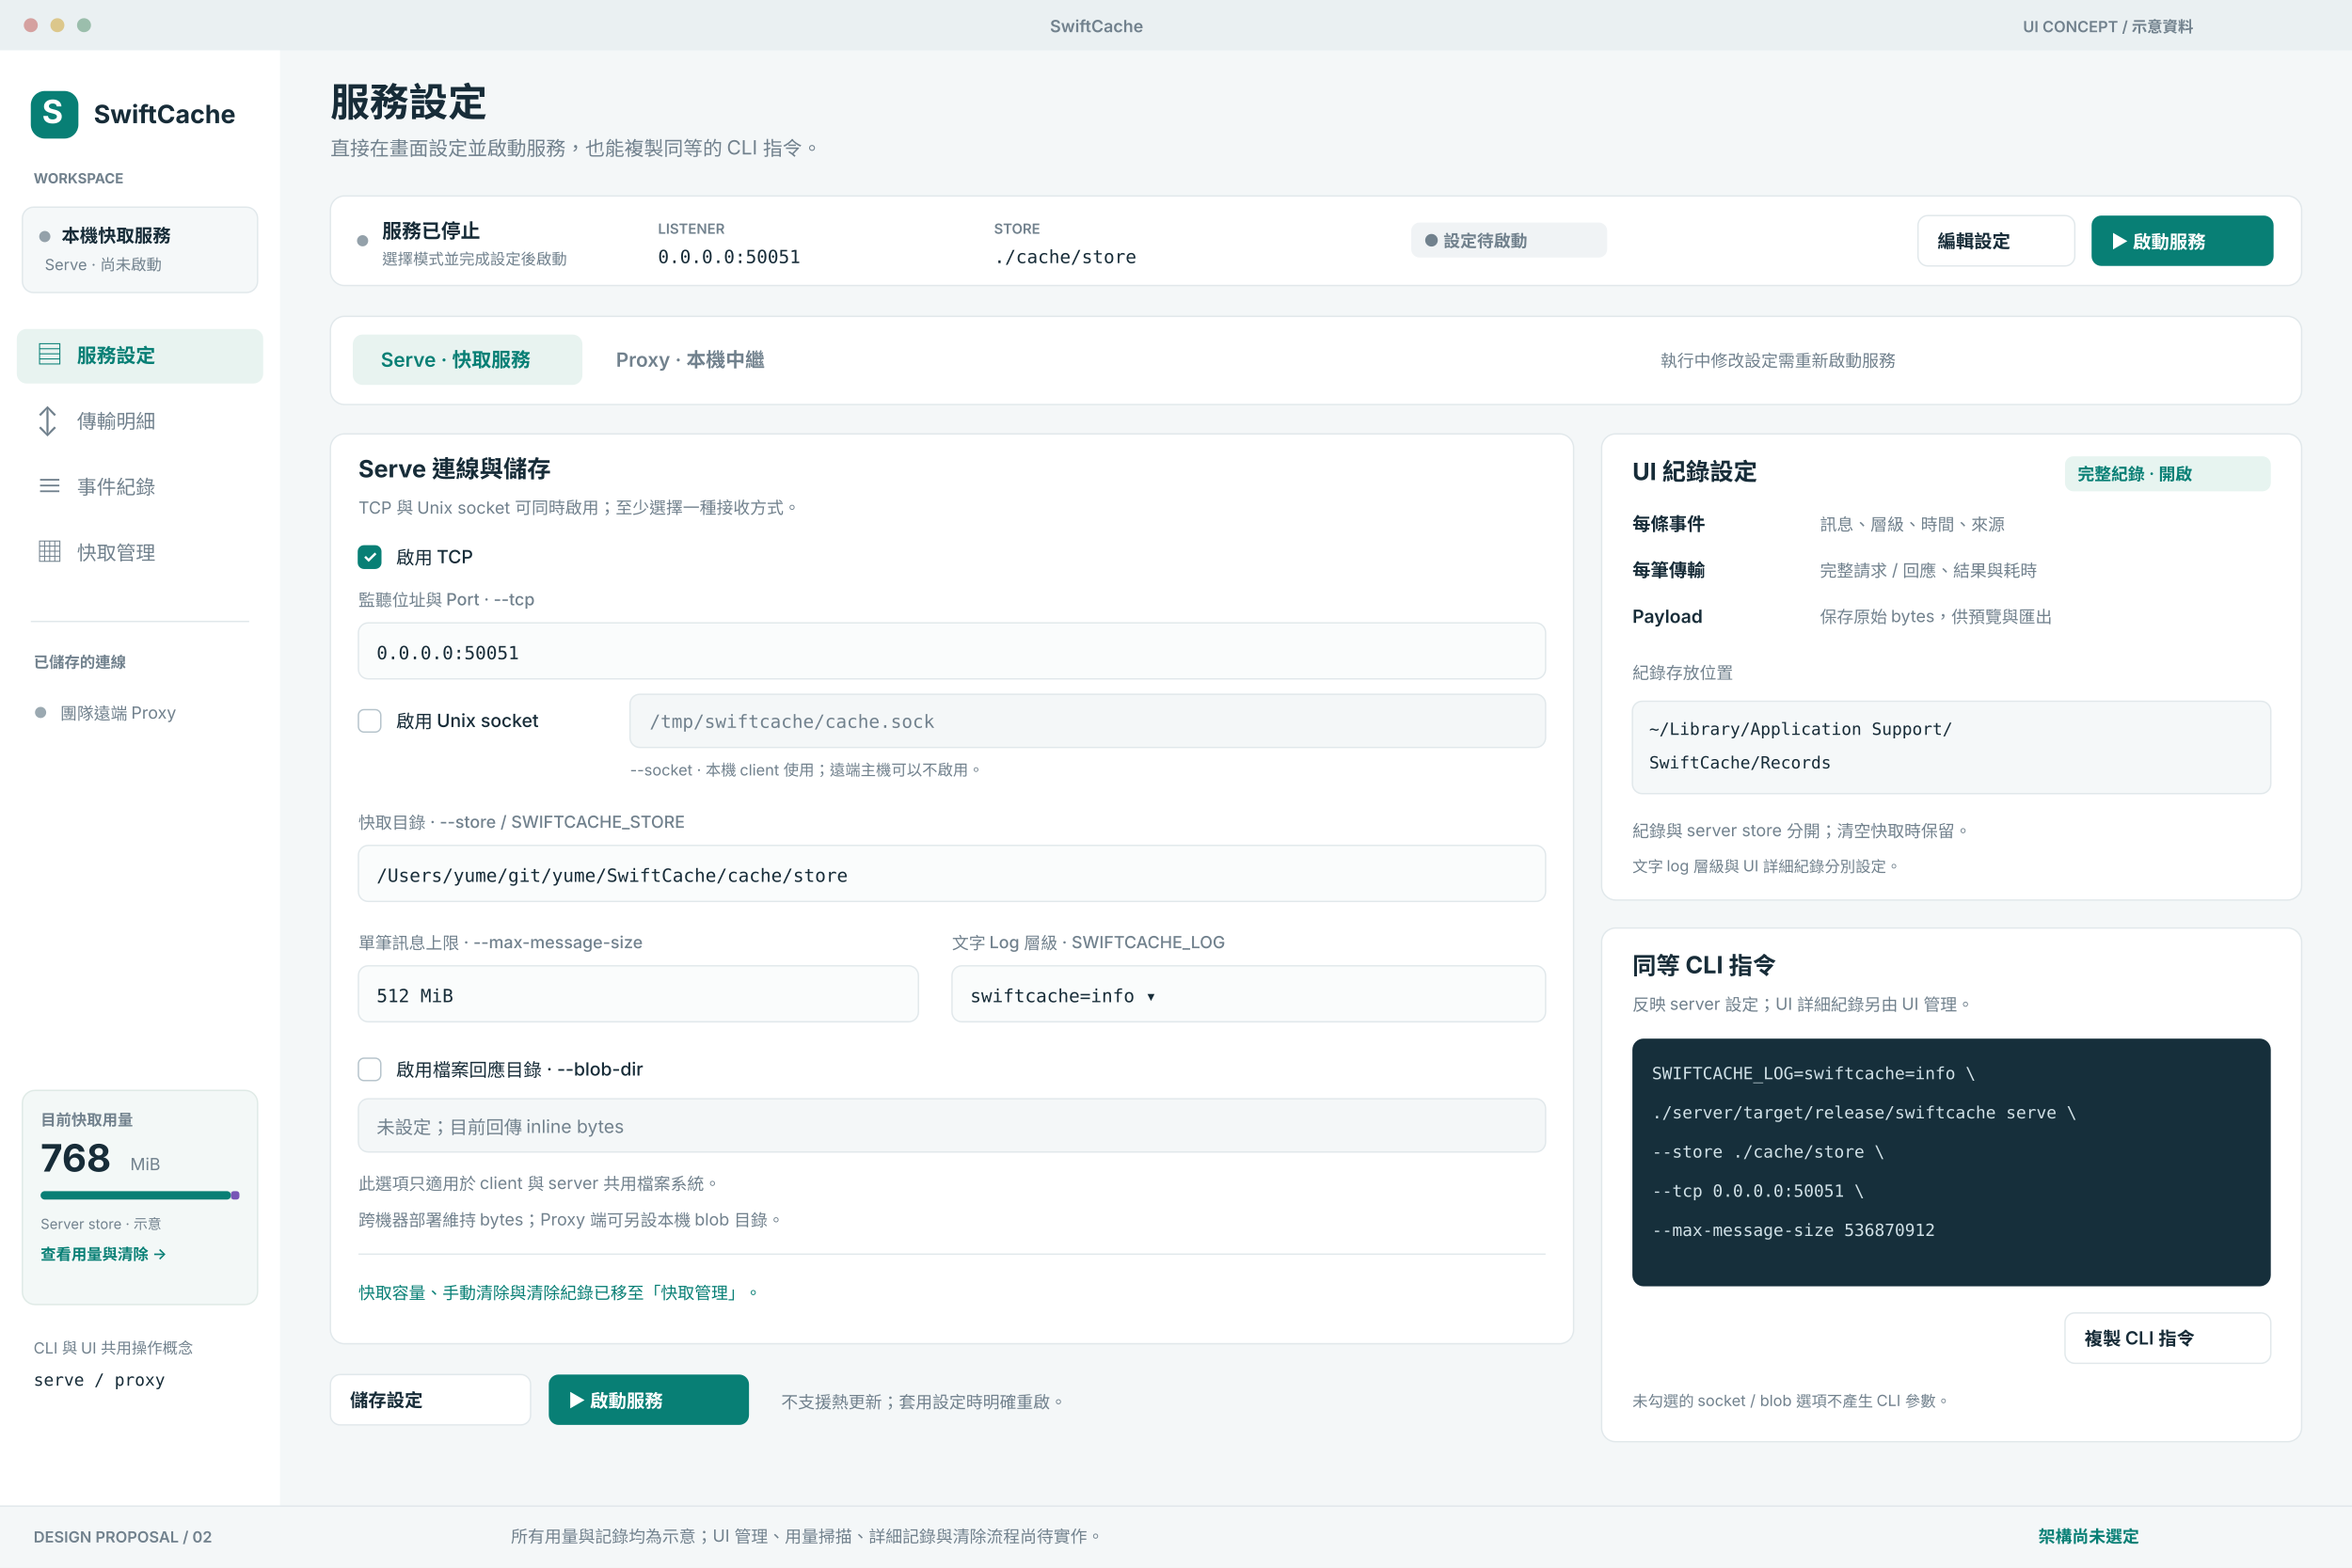
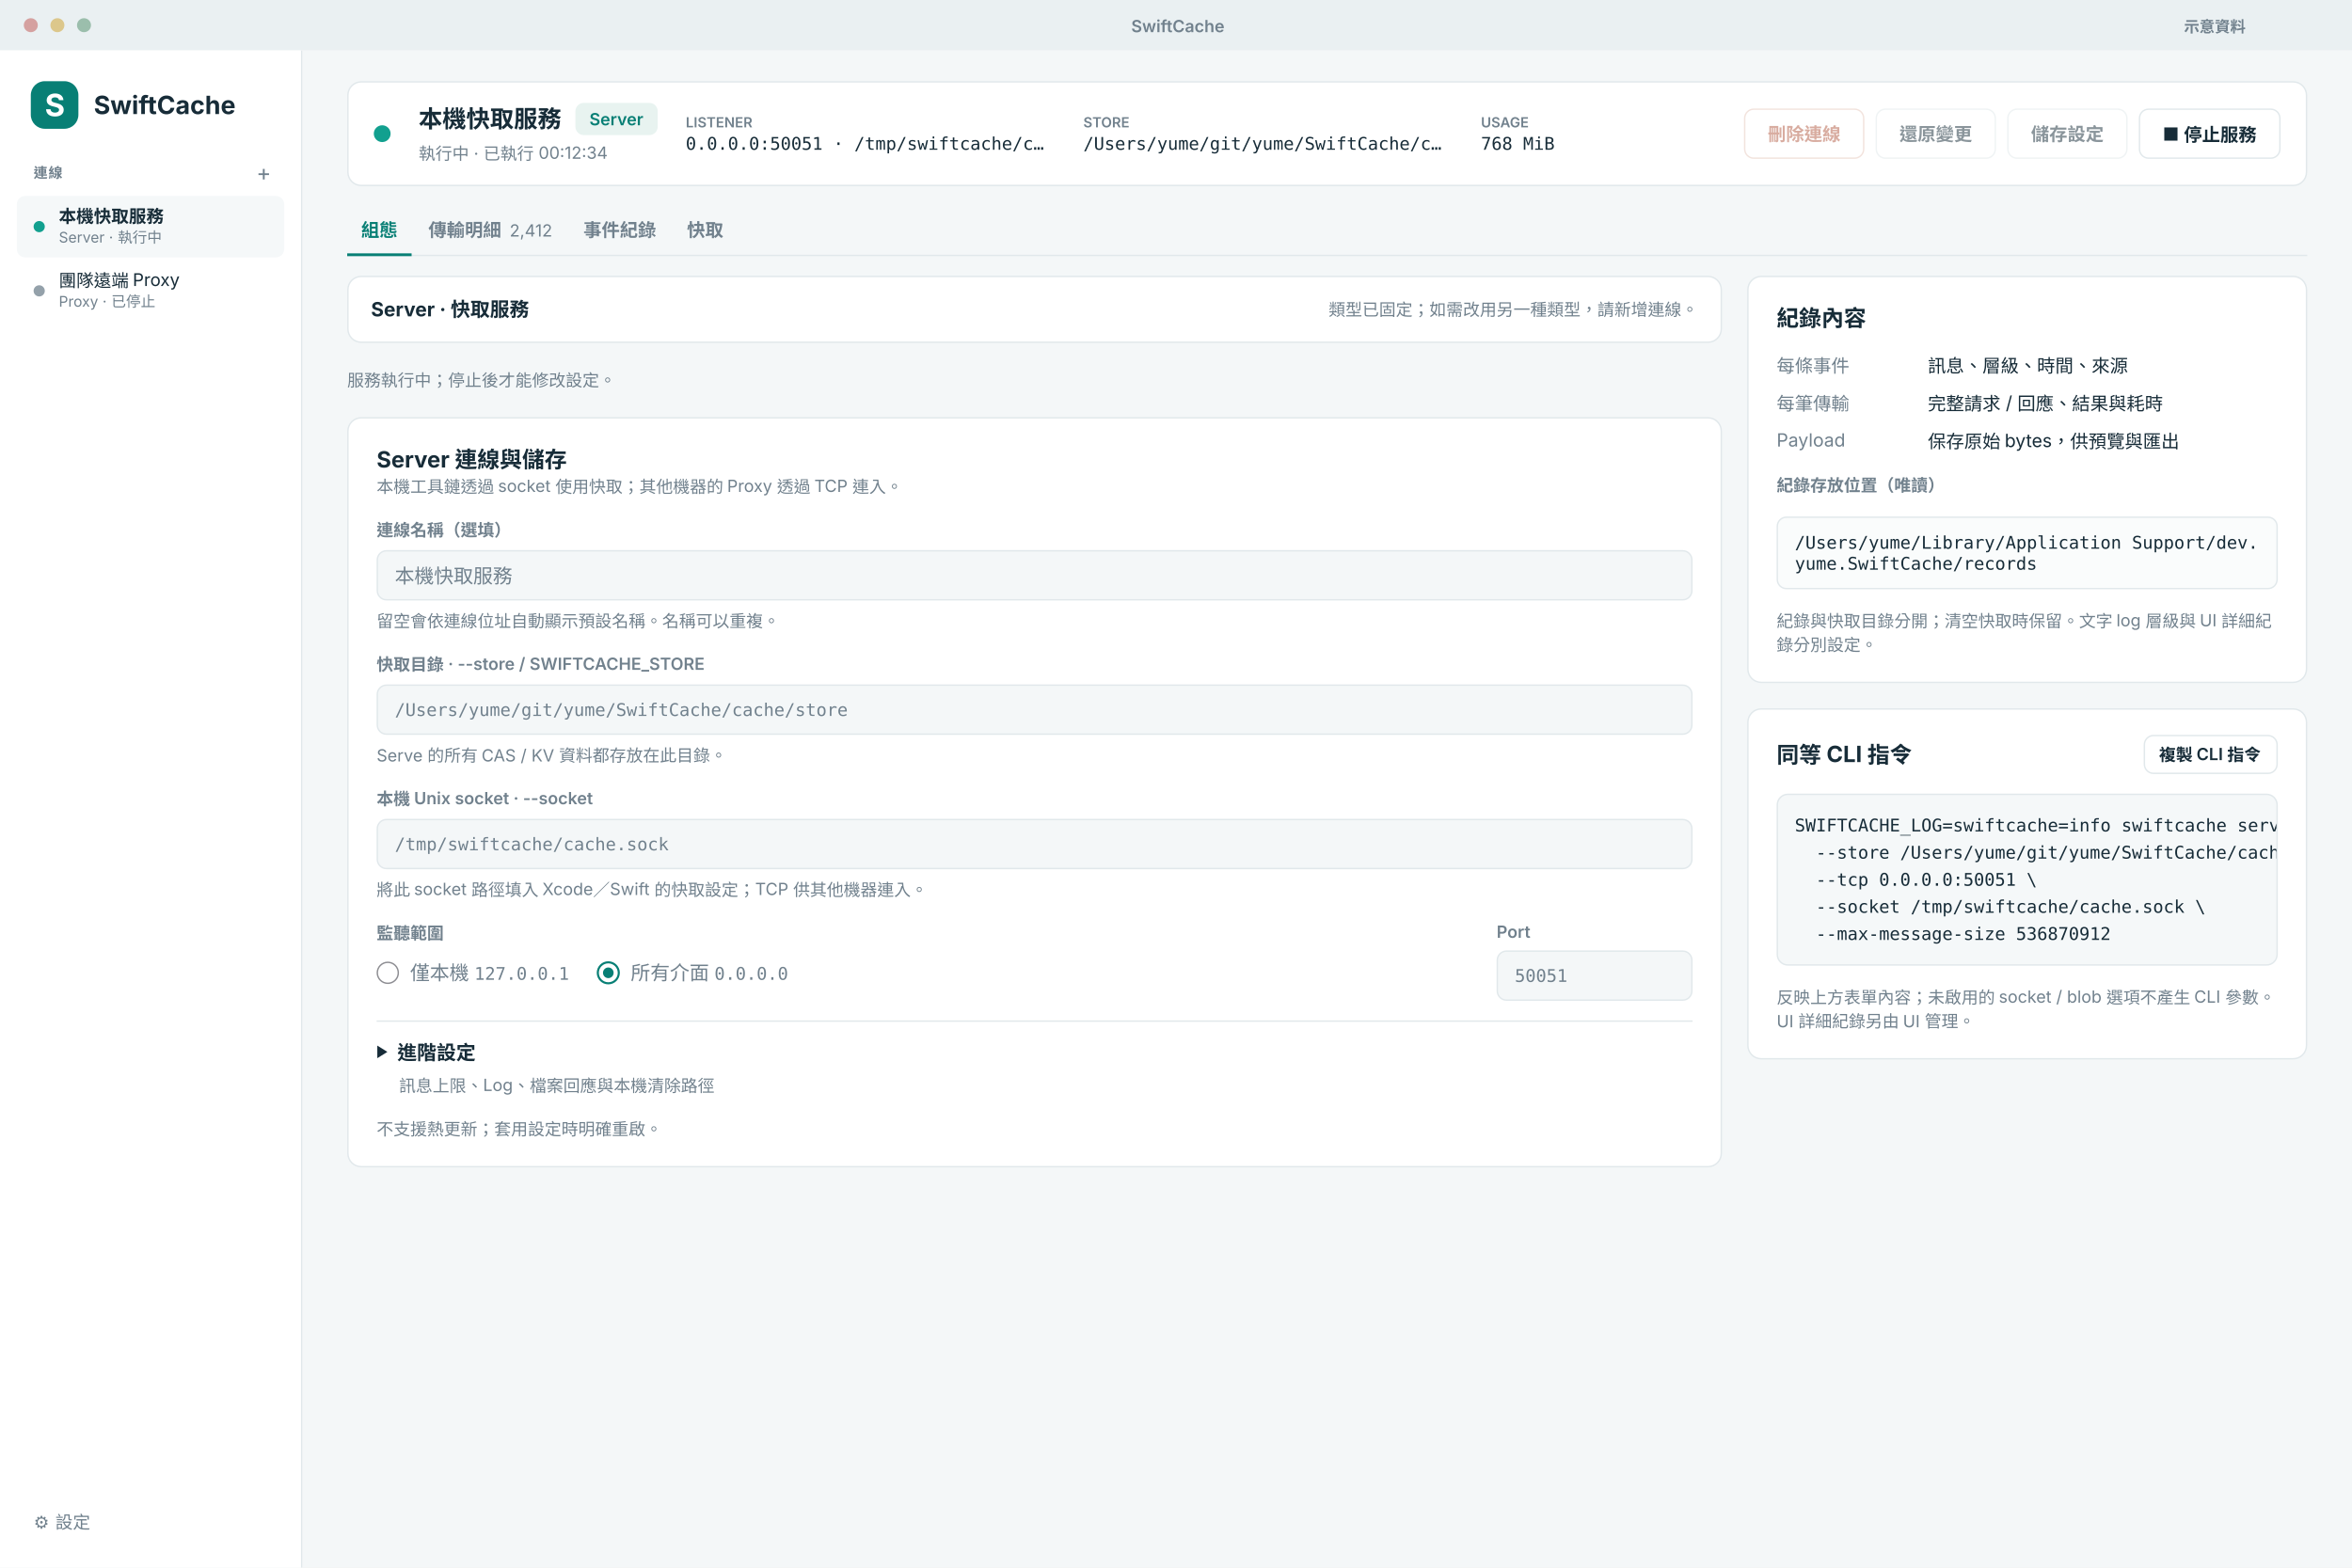
- <svg xmlns="http://www.w3.org/2000/svg" width="1680" height="1120" viewBox="0 0 1680 1120" role="img" aria-labelledby="title desc">
+ <svg xmlns="http://www.w3.org/2000/svg" width="1680" height="1120" viewBox="0 0 1680 1120" role="img" aria-labelledby="title desc" xml:space="preserve">
  <defs>
    <style>text{font-family:Inter,-apple-system,BlinkMacSystemFont,'PingFang TC','Noto Sans CJK TC',sans-serif}.mono{font-family:'SF Mono',Menlo,monospace}text{text-rendering:optimizeLegibility}</style>
+     <clipPath id="c1">
+       <rect x="42" y="111" width="75" height="16.3" rx="0" />
+     </clipPath>
+     <clipPath id="c2">
+       <rect x="42" y="156.9" width="86.3" height="16.3" rx="0" />
+     </clipPath>
+     <clipPath id="c3">
+       <rect x="0" y="0" width="215" height="1084" rx="0" />
+     </clipPath>
+     <clipPath id="c4">
+       <rect x="299" y="37" width="102" height="24" rx="0" />
+     </clipPath>
+     <clipPath id="c5">
+       <rect x="489.8" y="59" width="260" height="15" rx="0" />
+     </clipPath>
+     <clipPath id="c6">
+       <rect x="773.8" y="59" width="260" height="15" rx="0" />
+     </clipPath>
+     <clipPath id="c7">
+       <rect x="1057.8" y="59" width="52.7" height="15" rx="0" />
+     </clipPath>
+     <clipPath id="c8">
+       <rect x="270" y="358" width="938" height="34" rx="6" />
+     </clipPath>
+     <clipPath id="c9">
+       <rect x="270" y="454" width="938" height="34" rx="6" />
+     </clipPath>
+     <clipPath id="c10">
+       <rect x="270" y="550" width="938" height="34" rx="6" />
+     </clipPath>
+     <clipPath id="c11">
+       <rect x="1070" y="644" width="138" height="34" rx="6" />
+     </clipPath>
+     <clipPath id="c12">
+       <rect x="1270" y="532" width="356" height="120.9" rx="7" />
+     </clipPath>
+     <clipPath id="c13">
+       <rect x="216" y="0" width="1464" height="1084" rx="0" />
+     </clipPath>
  </defs>
-   <rect x="0" y="0" width="1680" height="1120" rx="0" fill="#F4F7F8" stroke="none" />
  <rect x="0" y="0" width="1680" height="36" rx="0" fill="#EAF0F2" stroke="none" />
  <circle cx="22" cy="18" r="5" fill="#D5A1A0" />
  <circle cx="41" cy="18" r="5" fill="#DCC78B" />
  <circle cx="60" cy="18" r="5" fill="#9BBEAC" />
-   <text x="750" y="23" font-size="12" fill="#71818D" font-weight="600">SwiftCache</text>
-   <text x="1445" y="23" font-size="11" fill="#71818D" font-weight="600">UI CONCEPT / 示意資料</text>
-   <rect x="0" y="36" width="200" height="1040" rx="0" fill="#fff" stroke="none" />
-   <rect x="22" y="65" width="34" height="34" rx="10" fill="#087F75" stroke="none" />
-   <text x="30" y="88" font-size="23" fill="#fff" font-weight="700">S</text>
-   <text x="67" y="88" font-size="18" fill="#172C38" font-weight="700">SwiftCache</text>
-   <text x="24" y="131" font-size="10" fill="#71818D" font-weight="700">WORKSPACE</text>
-   <rect x="16" y="148" width="168" height="61" rx="8" fill="#F5F8F9" stroke="#E1E8EB" />
-   <circle cx="32" cy="169" r="4" fill="#94A1AA" />
-   <text x="44" y="173" font-size="13" fill="#172C38" font-weight="600">本機快取服務</text>
-   <text x="32" y="193" font-size="11" fill="#71818D" font-weight="400">Serve · 尚未啟動</text>
-   <rect x="12" y="235" width="176" height="39" rx="7" fill="#E8F3F0" stroke="none" />
-   <text x="26" y="260" font-size="19" fill="#087F75" font-weight="400">▤</text>
-   <text x="55" y="259" font-size="14" fill="#087F75" font-weight="600">服務設定</text>
-   <rect x="12" y="282" width="176" height="39" rx="7" fill="#fff" stroke="none" />
-   <text x="26" y="307" font-size="19" fill="#71818D" font-weight="400">↕</text>
-   <text x="55" y="306" font-size="14" fill="#71818D" font-weight="400">傳輸明細</text>
-   <rect x="12" y="329" width="176" height="39" rx="7" fill="#fff" stroke="none" />
-   <text x="26" y="354" font-size="19" fill="#71818D" font-weight="400">≡</text>
-   <text x="55" y="353" font-size="14" fill="#71818D" font-weight="400">事件紀錄</text>
-   <rect x="12" y="376" width="176" height="39" rx="7" fill="#fff" stroke="none" />
-   <text x="26" y="401" font-size="19" fill="#71818D" font-weight="400">▦</text>
-   <text x="55" y="400" font-size="14" fill="#71818D" font-weight="400">快取管理</text>
-   <path d="M22 444H178" fill="none" stroke="#E1E8EB" />
-   <text x="24" y="477" font-size="11" fill="#71818D" font-weight="600">已儲存的連線</text>
-   <circle cx="29" cy="509" r="4" fill="#9BA9B1" />
-   <text x="43" y="514" font-size="12" fill="#71818D" font-weight="400">團隊遠端 Proxy</text>
-   <rect x="16" y="779" width="168" height="153" rx="9" fill="#F3F8F7" stroke="#DFEAE6" />
-   <text x="29" y="804" font-size="11" fill="#71818D" font-weight="600">目前快取用量</text>
-   <text x="29" y="837" font-size="27" fill="#172C38" font-weight="650">768</text>
-   <text x="93" y="836" font-size="12" fill="#71818D" font-weight="400">MiB</text>
-   <rect x="29" y="851" width="142" height="6" rx="3" fill="#E1E9E7" stroke="none" />
-   <rect x="29" y="851" width="136" height="6" rx="3" fill="#087F75" stroke="none" />
-   <rect x="165" y="851" width="6" height="6" rx="2" fill="#7755B6" stroke="none" />
-   <text x="29" y="878" font-size="10" fill="#71818D" font-weight="400">Server store · 示意</text>
-   <text x="29" y="900" font-size="11" fill="#087F75" font-weight="600">查看用量與清除  →</text>
-   <text x="24" y="967" font-size="11" fill="#71818D" font-weight="400">CLI 與 UI 共用操作概念</text>
-   <text x="24" y="990" font-size="12" fill="#172C38" font-weight="500" class="mono">serve / proxy</text>
-   <path d="M0 1076H1680" fill="none" stroke="#E1E8EB" />
-   <text x="24" y="1102" font-size="11" fill="#71818D" font-weight="600">DESIGN PROPOSAL   /   02</text>
-   <text x="365" y="1102" font-size="12" fill="#71818D" font-weight="400">所有用量與記錄均為示意；UI 管理、用量掃描、詳細記錄與清除流程尚待實作。</text>
-   <text x="1456" y="1102" font-size="12" fill="#087F75" font-weight="600">架構尚未選定</text>
-   <text x="236" y="83" font-size="28" fill="#172C38" font-weight="650">服務設定</text>
-   <text x="236" y="111" font-size="14" fill="#71818D" font-weight="400">直接在畫面設定並啟動服務，也能複製同等的 CLI 指令。</text>
-   <rect x="236" y="140" width="1408" height="64" rx="10" fill="#fff" stroke="#E1E8EB" />
-   <circle cx="259" cy="172" r="4" fill="#94A1AA" />
-   <text x="273" y="170" font-size="14" fill="#172C38" font-weight="600">服務已停止</text>
-   <text x="273" y="189" font-size="11" fill="#71818D" font-weight="400">選擇模式並完成設定後啟動</text>
-   <text x="470" y="167" font-size="10" fill="#71818D" font-weight="600">LISTENER</text>
-   <text x="470" y="188" font-size="13" fill="#172C38" font-weight="400" class="mono">0.0.0.0:50051</text>
-   <text x="710" y="167" font-size="10" fill="#71818D" font-weight="600">STORE</text>
-   <text x="710" y="188" font-size="13" fill="#172C38" font-weight="400" class="mono">./cache/store</text>
-   <rect x="1008" y="159" width="140" height="25" rx="6" fill="#F0F3F5" stroke="none" />
-   <text x="1017" y="176" font-size="12" fill="#71818D" font-weight="600">●  設定待啟動</text>
-   <rect x="1370" y="154" width="112" height="36" rx="7" fill="#fff" stroke="#E1E8EB" />
-   <text x="1384" y="177" font-size="13" fill="#172C38" font-weight="600">編輯設定</text>
-   <rect x="1494" y="154" width="130" height="36" rx="7" fill="#087F75" stroke="none" />
-   <text x="1508" y="177" font-size="13" fill="#fff" font-weight="600">▶  啟動服務</text>
-   <rect x="236" y="226" width="1408" height="63" rx="10" fill="#fff" stroke="#E1E8EB" />
-   <rect x="252" y="239" width="164" height="36" rx="7" fill="#E8F3F0" stroke="none" />
-   <text x="272" y="262" font-size="14" fill="#087F75" font-weight="600">Serve · 快取服務</text>
-   <text x="440" y="262" font-size="14" fill="#71818D" font-weight="600">Proxy · 本機中繼</text>
-   <text x="1186" y="262" font-size="12" fill="#71818D" font-weight="400">執行中修改設定需重新啟動服務</text>
-   <rect x="236" y="310" width="888" height="650" rx="10" fill="#fff" stroke="#E1E8EB" />
-   <text x="256" y="341" font-size="17" fill="#172C38" font-weight="650">Serve 連線與儲存</text>
-   <text x="256" y="367" font-size="12" fill="#71818D" font-weight="400">TCP 與 Unix socket 可同時啟用；至少選擇一種接收方式。</text>
-   <rect x="256" y="390" width="16" height="16" rx="4" fill="#087F75" stroke="#087F75" />
-   <text x="259" y="402" font-size="12" fill="#fff" font-weight="650">✓</text>
-   <text x="283" y="403" font-size="13" fill="#172C38" font-weight="500">啟用 TCP</text>
-   <text x="256" y="433" font-size="12" fill="#71818D" font-weight="500">監聽位址與 Port · --tcp</text>
-   <rect x="256" y="445" width="848" height="40" rx="7" fill="#FAFCFC" stroke="#E1E8EB" />
-   <text x="269" y="471" font-size="13" fill="#172C38" font-weight="400" class="mono">0.0.0.0:50051</text>
-   <rect x="256" y="507" width="16" height="16" rx="4" fill="#fff" stroke="#B5C3CB" />
-   <text x="283" y="520" font-size="13" fill="#172C38" font-weight="500">啟用 Unix socket</text>
-   <rect x="450" y="496" width="654" height="38" rx="7" fill="#F4F7F8" stroke="#E1E8EB" />
-   <text x="464" y="520" font-size="13" fill="#71818D" font-weight="400" class="mono">/tmp/swiftcache/cache.sock</text>
-   <text x="450" y="554" font-size="11" fill="#71818D" font-weight="400">--socket · 本機 client 使用；遠端主機可以不啟用。</text>
-   <text x="256" y="592" font-size="12" fill="#71818D" font-weight="500">快取目錄 · --store / SWIFTCACHE_STORE</text>
-   <rect x="256" y="604" width="848" height="40" rx="7" fill="#FAFCFC" stroke="#E1E8EB" />
-   <text x="269" y="630" font-size="13" fill="#172C38" font-weight="400" class="mono">/Users/yume/git/yume/SwiftCache/cache/store</text>
-   <text x="256" y="678" font-size="12" fill="#71818D" font-weight="500">單筆訊息上限 · --max-message-size</text>
-   <rect x="256" y="690" width="400" height="40" rx="7" fill="#FAFCFC" stroke="#E1E8EB" />
-   <text x="269" y="716" font-size="13" fill="#172C38" font-weight="400" class="mono">512 MiB</text>
-   <text x="680" y="678" font-size="12" fill="#71818D" font-weight="500">文字 Log 層級 · SWIFTCACHE_LOG</text>
-   <rect x="680" y="690" width="424" height="40" rx="7" fill="#FAFCFC" stroke="#E1E8EB" />
-   <text x="693" y="716" font-size="13" fill="#172C38" font-weight="400" class="mono">swiftcache=info  ▾</text>
-   <rect x="256" y="756" width="16" height="16" rx="4" fill="#fff" stroke="#B5C3CB" />
-   <text x="283" y="769" font-size="13" fill="#172C38" font-weight="500">啟用檔案回應目錄 · --blob-dir</text>
-   <rect x="256" y="785" width="848" height="38" rx="7" fill="#F4F7F8" stroke="#E1E8EB" />
-   <text x="269" y="810" font-size="13" fill="#71818D" font-weight="400">未設定；目前回傳 inline bytes</text>
-   <text x="256" y="850" font-size="12" fill="#71818D" font-weight="400">此選項只適用於 client 與 server 共用檔案系統。</text>
-   <text x="256" y="876" font-size="12" fill="#71818D" font-weight="400">跨機器部署維持 bytes；Proxy 端可另設本機 blob 目錄。</text>
-   <path d="M256 896H1104" fill="none" stroke="#E1E8EB" />
-   <text x="256" y="928" font-size="12" fill="#087F75" font-weight="500">快取容量、手動清除與清除紀錄已移至「快取管理」。</text>
-   <rect x="236" y="982" width="143" height="36" rx="7" fill="#fff" stroke="#E1E8EB" />
-   <text x="250" y="1005" font-size="13" fill="#172C38" font-weight="600">儲存設定</text>
-   <rect x="392" y="982" width="143" height="36" rx="7" fill="#087F75" stroke="none" />
-   <text x="406" y="1005" font-size="13" fill="#fff" font-weight="600">▶  啟動服務</text>
-   <text x="558" y="1006" font-size="12" fill="#71818D" font-weight="400">不支援熱更新；套用設定時明確重啟。</text>
-   <rect x="1144" y="310" width="500" height="333" rx="10" fill="#fff" stroke="#E1E8EB" />
-   <text x="1166" y="343" font-size="17" fill="#172C38" font-weight="650">UI 紀錄設定</text>
-   <rect x="1475" y="326" width="147" height="25" rx="6" fill="#E7F4F0" stroke="none" />
-   <text x="1484" y="343" font-size="12" fill="#087F75" font-weight="600">完整紀錄 · 開啟</text>
-   <text x="1166" y="379" font-size="13" fill="#172C38" font-weight="600">每條事件</text>
-   <text x="1300" y="379" font-size="12" fill="#71818D" font-weight="400">訊息、層級、時間、來源</text>
-   <text x="1166" y="412" font-size="13" fill="#172C38" font-weight="600">每筆傳輸</text>
-   <text x="1300" y="412" font-size="12" fill="#71818D" font-weight="400">完整請求 / 回應、結果與耗時</text>
-   <text x="1166" y="445" font-size="13" fill="#172C38" font-weight="600">Payload</text>
-   <text x="1300" y="445" font-size="12" fill="#71818D" font-weight="400">保存原始 bytes，供預覽與匯出</text>
-   <text x="1166" y="485" font-size="12" fill="#71818D" font-weight="400">紀錄存放位置</text>
-   <rect x="1166" y="501" width="456" height="66" rx="7" fill="#F5F8F9" stroke="#E1E8EB" />
-   <text x="1178" y="525" font-size="12" fill="#172C38" font-weight="400" class="mono">~/Library/Application Support/</text>
-   <text x="1178" y="549" font-size="12" fill="#172C38" font-weight="400" class="mono">SwiftCache/Records</text>
-   <text x="1166" y="598" font-size="12" fill="#71818D" font-weight="400">紀錄與 server store 分開；清空快取時保留。</text>
-   <text x="1166" y="623" font-size="11" fill="#71818D" font-weight="400">文字 log 層級與 UI 詳細紀錄分別設定。</text>
-   <rect x="1144" y="663" width="500" height="367" rx="10" fill="#fff" stroke="#E1E8EB" />
-   <text x="1166" y="696" font-size="17" fill="#172C38" font-weight="650">同等 CLI 指令</text>
-   <text x="1166" y="722" font-size="12" fill="#71818D" font-weight="400">反映 server 設定；UI 詳細紀錄另由 UI 管理。</text>
-   <rect x="1166" y="742" width="456" height="177" rx="8" fill="#162F3B" stroke="none" />
-   <text x="1180" y="771" font-size="12" fill="#D1E1E7" font-weight="400" class="mono">SWIFTCACHE_LOG=swiftcache=info \</text>
-   <text x="1180" y="799" font-size="12" fill="#D1E1E7" font-weight="400" class="mono">./server/target/release/swiftcache serve \</text>
-   <text x="1180" y="827" font-size="12" fill="#D1E1E7" font-weight="400" class="mono">  --store ./cache/store \</text>
-   <text x="1180" y="855" font-size="12" fill="#D1E1E7" font-weight="400" class="mono">  --tcp 0.0.0.0:50051 \</text>
-   <text x="1180" y="883" font-size="12" fill="#D1E1E7" font-weight="400" class="mono">  --max-message-size 536870912</text>
-   <rect x="1475" y="938" width="147" height="36" rx="7" fill="#fff" stroke="#E1E8EB" />
-   <text x="1489" y="961" font-size="13" fill="#172C38" font-weight="600">複製 CLI 指令</text>
-   <text x="1166" y="1005" font-size="11" fill="#71818D" font-weight="400">未勾選的 socket / blob 選項不產生 CLI 參數。</text>
+   <text x="808" y="23" font-size="12" fill="#71818D" font-weight="600">SwiftCache</text>
+   <text x="1560" y="23" font-size="11" fill="#71818D" font-weight="600">示意資料</text>
+   <g transform="translate(0 36)">
+     <rect x="0" y="0" width="1680" height="1084" rx="0" fill="#F4F7F8" stroke="none" />
+     <rect x="0" y="0" width="216" height="1084" rx="0" fill="#FFFFFF" stroke="none" />
+     <path d="M215.5 0L215.5 1084" fill="none" stroke="#E1E8EB" />
+     <g clip-path="url(#c3)">
+       <rect x="22" y="22" width="34" height="34" rx="10" fill="#087F75" stroke="none" />
+       <text x="32" y="47" font-size="22" fill="#FFFFFF" font-weight="700">S</text>
+       <text x="67" y="45.5" font-size="18" fill="#172C38" font-weight="700">SwiftCache</text>
+       <text x="24" y="91" font-size="10" fill="#71818D" font-weight="700" letter-spacing="0.6">連線</text>
+       <text x="183.1" y="93" font-size="16" fill="#71818D" font-weight="400">+</text>
+       <rect x="12" y="104" width="191" height="43.9" rx="6" fill="#F5F8F9" stroke="none" />
+       <rect x="24" y="121.9" width="8" height="8" rx="4" fill="#12A08F" stroke="none" />
+       <g clip-path="url(#c1)">
+         <text x="42" y="123" font-size="12.5" fill="#172C38" font-weight="600">本機快取服務</text>
+       </g>
+       <text x="42" y="137.3" font-size="10.5" fill="#71818D" font-weight="400">Server</text>
+       <text x="77.8" y="137.3" font-size="10.5" fill="#71818D" font-weight="400">·</text>
+       <text x="84.1" y="137.3" font-size="10.5" fill="#71818D" font-weight="400">執行中</text>
+       <rect x="24" y="167.8" width="8" height="8" rx="4" fill="#94A1AA" stroke="none" />
+       <g clip-path="url(#c2)">
+         <text x="42" y="168.9" font-size="12.5" fill="#172C38" font-weight="400">團隊遠端 Proxy</text>
+       </g>
+       <text x="42" y="183.1" font-size="10.5" fill="#71818D" font-weight="400">Proxy</text>
+       <text x="73.2" y="183.1" font-size="10.5" fill="#71818D" font-weight="400">·</text>
+       <text x="79.5" y="183.1" font-size="10.5" fill="#71818D" font-weight="400">已停止</text>
+       <text x="24" y="1056" font-size="12.5" fill="#71818D" font-weight="400">⚙</text>
+       <text x="39.5" y="1056" font-size="12.5" fill="#71818D" font-weight="400">設定</text>
+     </g>
+     <g clip-path="url(#c13)">
+       <rect x="248.5" y="22.5" width="1399" height="74" rx="9.5" fill="#FFFFFF" stroke="#E1E8EB" />
+       <rect x="267" y="53.5" width="12" height="12" rx="6" fill="#12A08F" stroke="none" />
+       <g clip-path="url(#c4)">
+         <text x="299" y="55" font-size="17" fill="#172C38" font-weight="650">本機快取服務</text>
+       </g>
+       <rect x="411" y="37.5" width="58.8" height="23" rx="6" fill="#E8F3F0" stroke="none" />
+       <text x="421" y="53.5" font-size="12" fill="#087F75" font-weight="600">Server</text>
+       <text x="299" y="78" font-size="12" fill="#71818D" font-weight="400">執行中</text>
+       <text x="338.4" y="78" font-size="12" fill="#71818D" font-weight="400">·</text>
+       <text x="345.3" y="78" font-size="12" fill="#71818D" font-weight="400">已執行 00:12:34</text>
+       <text x="489.8" y="55" font-size="10" fill="#71818D" font-weight="600">LISTENER</text>
+       <g clip-path="url(#c5)">
+         <text x="489.8" y="71" font-size="12.5" fill="#172C38" font-weight="400" class="mono">0.0.0.0:50051 · /tmp/swiftcache/c…</text>
+       </g>
+       <text x="773.8" y="55" font-size="10" fill="#71818D" font-weight="600">STORE</text>
+       <g clip-path="url(#c6)">
+         <text x="773.8" y="71" font-size="12.5" fill="#172C38" font-weight="400" class="mono">/Users/yume/git/yume/SwiftCache/c…</text>
+       </g>
+       <text x="1057.8" y="55" font-size="10" fill="#71818D" font-weight="600">USAGE</text>
+       <g clip-path="url(#c7)">
+         <text x="1057.8" y="71" font-size="12.5" fill="#172C38" font-weight="400" class="mono">768 MiB</text>
+       </g>
+       <rect x="1246.2" y="42" width="85" height="35" rx="6.5" fill="#FFFFFF" fill-opacity="0.5" stroke="#E7C8BD" stroke-opacity="0.5" />
+       <text x="1262.7" y="64.5" font-size="13" fill="#B25A43" fill-opacity="0.5" font-weight="600">刪除連線</text>
+       <rect x="1340.2" y="42" width="85" height="35" rx="6.5" fill="#FFFFFF" fill-opacity="0.5" stroke="#E1E8EB" stroke-opacity="0.5" />
+       <text x="1356.7" y="64.5" font-size="13" fill="#172C38" fill-opacity="0.5" font-weight="600">還原變更</text>
+       <rect x="1434.2" y="42" width="85" height="35" rx="6.5" fill="#FFFFFF" fill-opacity="0.5" stroke="#E1E8EB" stroke-opacity="0.5" />
+       <text x="1450.7" y="64.5" font-size="13" fill="#172C38" fill-opacity="0.5" font-weight="600">儲存設定</text>
+       <rect x="1528.2" y="42" width="100.3" height="35" rx="6.5" fill="#FFFFFF" stroke="#E1E8EB" />
+       <text x="1544.7" y="64.5" font-size="13" fill="#172C38" font-weight="600">■ 停止服務</text>
+       <path d="M248 146.5L1648 146.5" fill="none" stroke="#E1E8EB" />
+       <path d="M248 146L294 146" fill="none" stroke="#087F75" stroke-width="2" />
+       <text x="258" y="133" font-size="13" fill="#087F75" font-weight="600">組態</text>
+       <text x="306" y="133" font-size="13" fill="#71818D" font-weight="600">傳輸明細</text>
+       <text x="364" y="133" font-size="12" fill="#71818D" font-weight="400">2,412</text>
+       <text x="416.7" y="133" font-size="13" fill="#71818D" font-weight="600">事件紀錄</text>
+       <text x="490.7" y="133" font-size="13" fill="#71818D" font-weight="600">快取</text>
+       <rect x="248.5" y="161.5" width="981" height="47" rx="9.5" fill="#FFFFFF" stroke="#E1E8EB" />
+       <text x="265" y="190" font-size="14" fill="#172C38" font-weight="700">Server · 快取服務</text>
+       <text x="949" y="189.5" font-size="12" fill="#71818D" font-weight="400">類型已固定；如需改用另一種類型，請新增連線。</text>
+       <text x="248" y="240" font-size="12" fill="#71818D" font-weight="400">服務執行中；停止後才能修改設定。</text>
+       <rect x="248.5" y="262.5" width="981" height="535" rx="9.5" fill="#FFFFFF" stroke="#E1E8EB" />
+       <text x="269" y="298" font-size="16" fill="#172C38" font-weight="650">Server 連線與儲存</text>
+       <text x="269" y="316" font-size="12" fill="#71818D" font-weight="400">本機工具鏈透過 socket 使用快取；其他機器的 Proxy 透過 TCP 連入。</text>
+       <text x="269" y="347" font-size="12" fill="#71818D" font-weight="600">連線名稱（選填）</text>
+       <rect x="269.5" y="357.5" width="939" height="35" rx="6.5" fill="#F4F7F8" stroke="#E1E8EB" />
+       <g clip-path="url(#c8)">
+         <text x="282" y="380.5" font-size="14" fill="#71818D" font-weight="400">本機快取服務</text>
+       </g>
+       <text x="269" y="412" font-size="12" fill="#71818D" font-weight="400">留空會依連線位址自動顯示預設名稱。名稱可以重複。</text>
+       <text x="269" y="443" font-size="12" fill="#71818D" font-weight="600">快取目錄 · --store / SWIFTCACHE_STORE</text>
+       <rect x="269.5" y="453.5" width="939" height="35" rx="6.5" fill="#F4F7F8" stroke="#E1E8EB" />
+       <g clip-path="url(#c9)">
+         <text x="282" y="475.5" font-size="12.5" fill="#71818D" font-weight="400" class="mono">/Users/yume/git/yume/SwiftCache/cache/store</text>
+       </g>
+       <text x="269" y="508" font-size="12" fill="#71818D" font-weight="400">Serve 的所有 CAS / KV 資料都存放在此目錄。</text>
+       <text x="269" y="539" font-size="12" fill="#71818D" font-weight="600">本機 Unix socket · --socket</text>
+       <rect x="269.5" y="549.5" width="939" height="35" rx="6.5" fill="#F4F7F8" stroke="#E1E8EB" />
+       <g clip-path="url(#c10)">
+         <text x="282" y="571.5" font-size="12.5" fill="#71818D" font-weight="400" class="mono">/tmp/swiftcache/cache.sock</text>
+       </g>
+       <text x="269" y="604" font-size="12" fill="#71818D" font-weight="400">將此 socket 路徑填入 Xcode／Swift 的快取設定；TCP 供其他機器連入。</text>
+       <text x="269" y="635" font-size="12" fill="#71818D" font-weight="600">監聽範圍</text>
+       <circle cx="277" cy="659" r="7.5" fill="#FFFFFF" stroke="#8D8D92" />
+       <text x="293" y="664" font-size="14" fill="#71818D" font-weight="400">僅本機</text>
+       <text x="338.8" y="664" font-size="12.5" fill="#71818D" font-weight="400" class="mono">127.0.0.1</text>
+       <circle cx="434.5" cy="659" r="7.5" fill="#FFFFFF" stroke="#087f75" stroke-width="1.5" />
+       <circle cx="434.5" cy="659" r="3.8" fill="#087f75" stroke="none" />
+       <text x="450.5" y="664" font-size="14" fill="#71818D" font-weight="400">所有介面</text>
+       <text x="510.3" y="664" font-size="12.5" fill="#71818D" font-weight="400" class="mono">0.0.0.0</text>
+       <text x="1069" y="634" font-size="12" fill="#71818D" font-weight="600">Port</text>
+       <rect x="1069.5" y="643.5" width="139" height="35" rx="6.5" fill="#F4F7F8" stroke="#E1E8EB" />
+       <g clip-path="url(#c11)">
+         <text x="1082" y="665.5" font-size="12.5" fill="#71818D" font-weight="400" class="mono">50051</text>
+       </g>
+       <path d="M269 693.5L1209 693.5" fill="none" stroke="#E1E8EB" />
+       <path d="M269.5 711L276.7 715.5L269.5 720Z" fill="#172C38" stroke="none" />
+       <text x="283.8" y="721" font-size="14" fill="#172C38" font-weight="600">進階設定</text>
+       <text x="285" y="744" font-size="12" fill="#71818D" font-weight="400">訊息上限、Log、檔案回應與本機清除路徑</text>
+       <text x="269" y="775" font-size="12" fill="#71818D" font-weight="400">不支援熱更新；套用設定時明確重啟。</text>
+       <rect x="1248.5" y="161.5" width="399" height="290" rx="9.5" fill="#FFFFFF" stroke="#E1E8EB" />
+       <text x="1269" y="197" font-size="16" fill="#172C38" font-weight="650">紀錄內容</text>
+       <text x="1269" y="230" font-size="13" fill="#71818D" font-weight="400">每條事件</text>
+       <text x="1377" y="230" font-size="13" fill="#172C38" font-weight="400">訊息、層級、時間、來源</text>
+       <text x="1269" y="257" font-size="13" fill="#71818D" font-weight="400">每筆傳輸</text>
+       <text x="1377" y="257" font-size="13" fill="#172C38" font-weight="400">完整請求 / 回應、結果與耗時</text>
+       <text x="1269" y="283" font-size="13" fill="#71818D" font-weight="400">Payload</text>
+       <text x="1377" y="284" font-size="13" fill="#172C38" font-weight="400">保存原始 bytes，供預覽與匯出</text>
+       <text x="1269" y="315" font-size="12" fill="#71818D" font-weight="600">紀錄存放位置（唯讀）</text>
+       <rect x="1269.5" y="333.5" width="357" height="51" rx="6.5" fill="#FAFCFC" stroke="#E1E8EB" />
+       <text x="1282" y="356" font-size="12.5" fill="#172C38" font-weight="400" class="mono">/Users/yume/Library/Application Support/dev.</text>
+       <text x="1282" y="371" font-size="12.5" fill="#172C38" font-weight="400" class="mono">yume.SwiftCache/records</text>
+       <text x="1269" y="412" font-size="12" fill="#71818D" font-weight="400">紀錄與快取目錄分開；清空快取時保留。文字 log 層級與 UI 詳細紀</text>
+       <text x="1269" y="429" font-size="12" fill="#71818D" font-weight="400">錄分別設定。</text>
+       <rect x="1248.5" y="470.5" width="399" height="249.9" rx="9.5" fill="#FFFFFF" stroke="#E1E8EB" />
+       <text x="1269" y="509" font-size="16" fill="#172C38" font-weight="650">同等 CLI 指令</text>
+       <rect x="1531.7" y="489.5" width="94.8" height="27" rx="6.5" fill="#FFFFFF" stroke="#E1E8EB" />
+       <text x="1542.2" y="507.5" font-size="12" fill="#172C38" font-weight="600">複製 CLI 指令</text>
+       <rect x="1269.5" y="531.5" width="357" height="121.9" rx="7.5" fill="#F5F8F9" stroke="#E1E8EB" />
+       <g clip-path="url(#c12)">
+         <text x="1282" y="558" font-size="12.5" fill="#172C38" font-weight="400" class="mono">SWIFTCACHE_LOG=swiftcache=info swiftcache serve \</text>
+         <text x="1297" y="577.4" font-size="12.5" fill="#172C38" font-weight="400" class="mono">--store /Users/yume/git/yume/SwiftCache/cache/store \</text>
+         <text x="1297" y="596.8" font-size="12.5" fill="#172C38" font-weight="400" class="mono">--tcp 0.0.0.0:50051 \</text>
+         <text x="1297" y="616.1" font-size="12.5" fill="#172C38" font-weight="400" class="mono">--socket /tmp/swiftcache/cache.sock \</text>
+         <text x="1297" y="635.5" font-size="12.5" fill="#172C38" font-weight="400" class="mono">--max-message-size 536870912</text>
+       </g>
+       <text x="1269" y="680.9" font-size="12" fill="#71818D" font-weight="400">反映上方表單內容；未啟用的 socket / blob 選項不產生 CLI 參數。</text>
+       <text x="1269" y="697.9" font-size="12" fill="#71818D" font-weight="400">UI 詳細紀錄另由 UI 管理。</text>
+     </g>
+   </g>
</svg>
